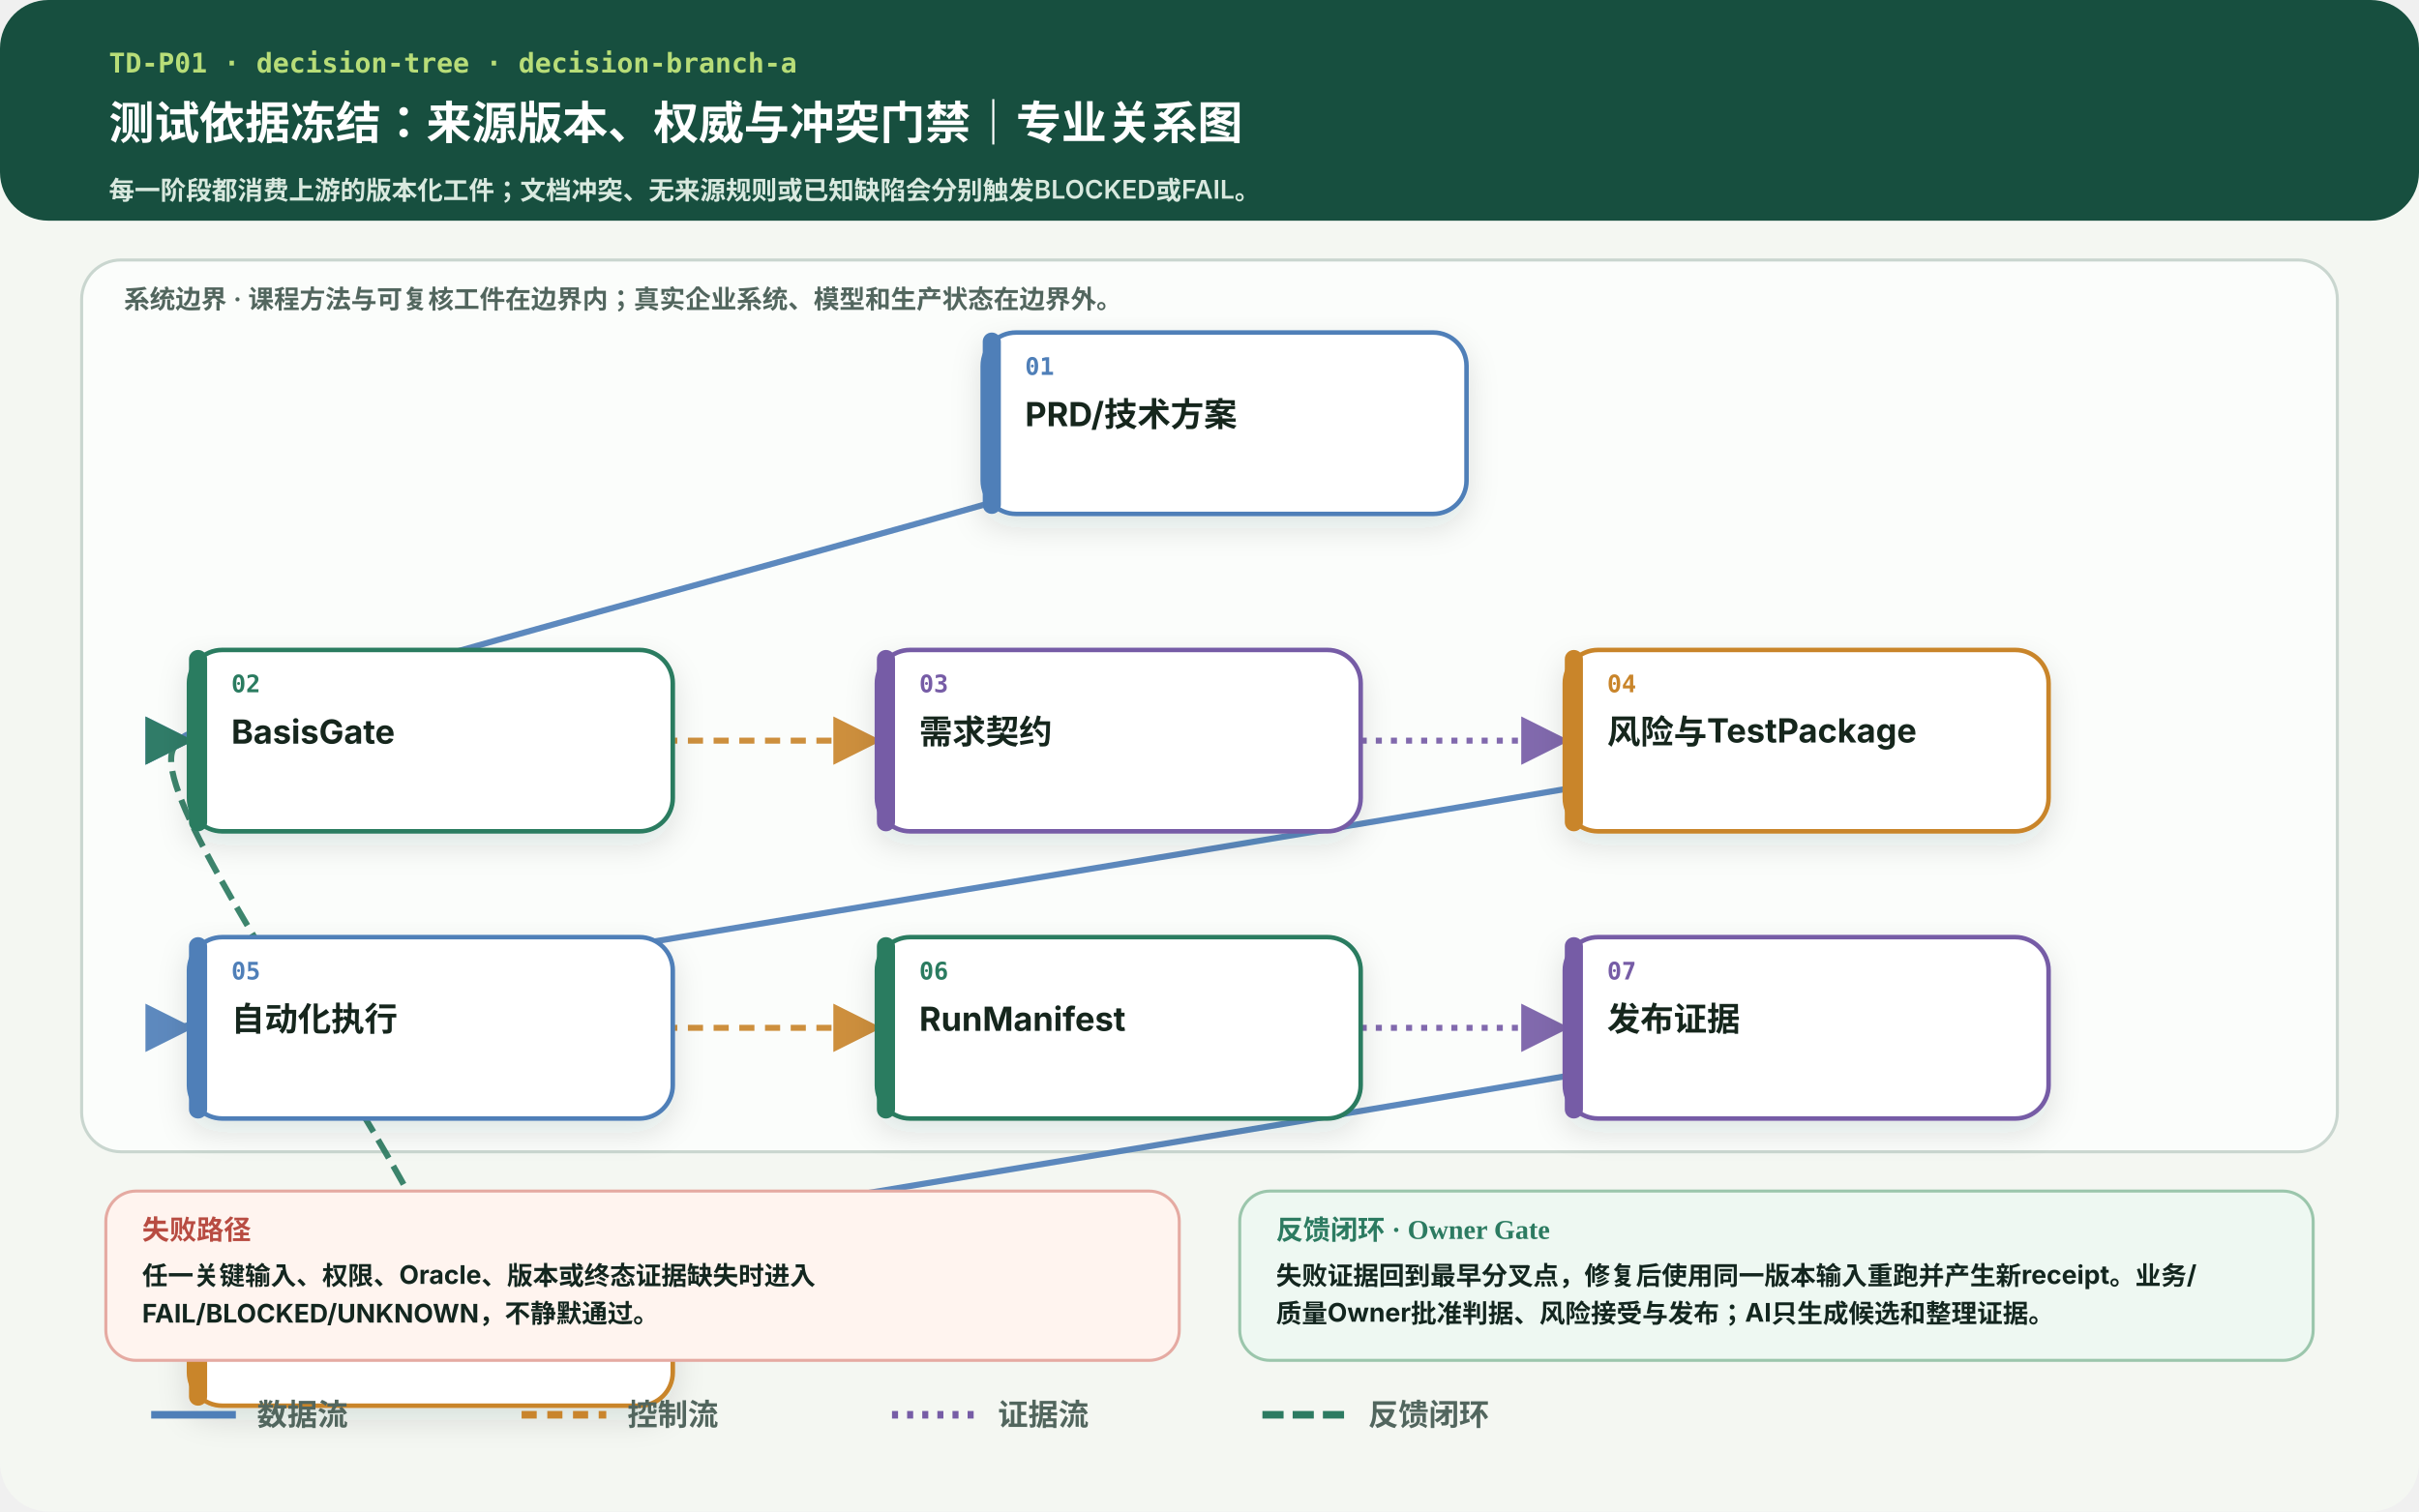
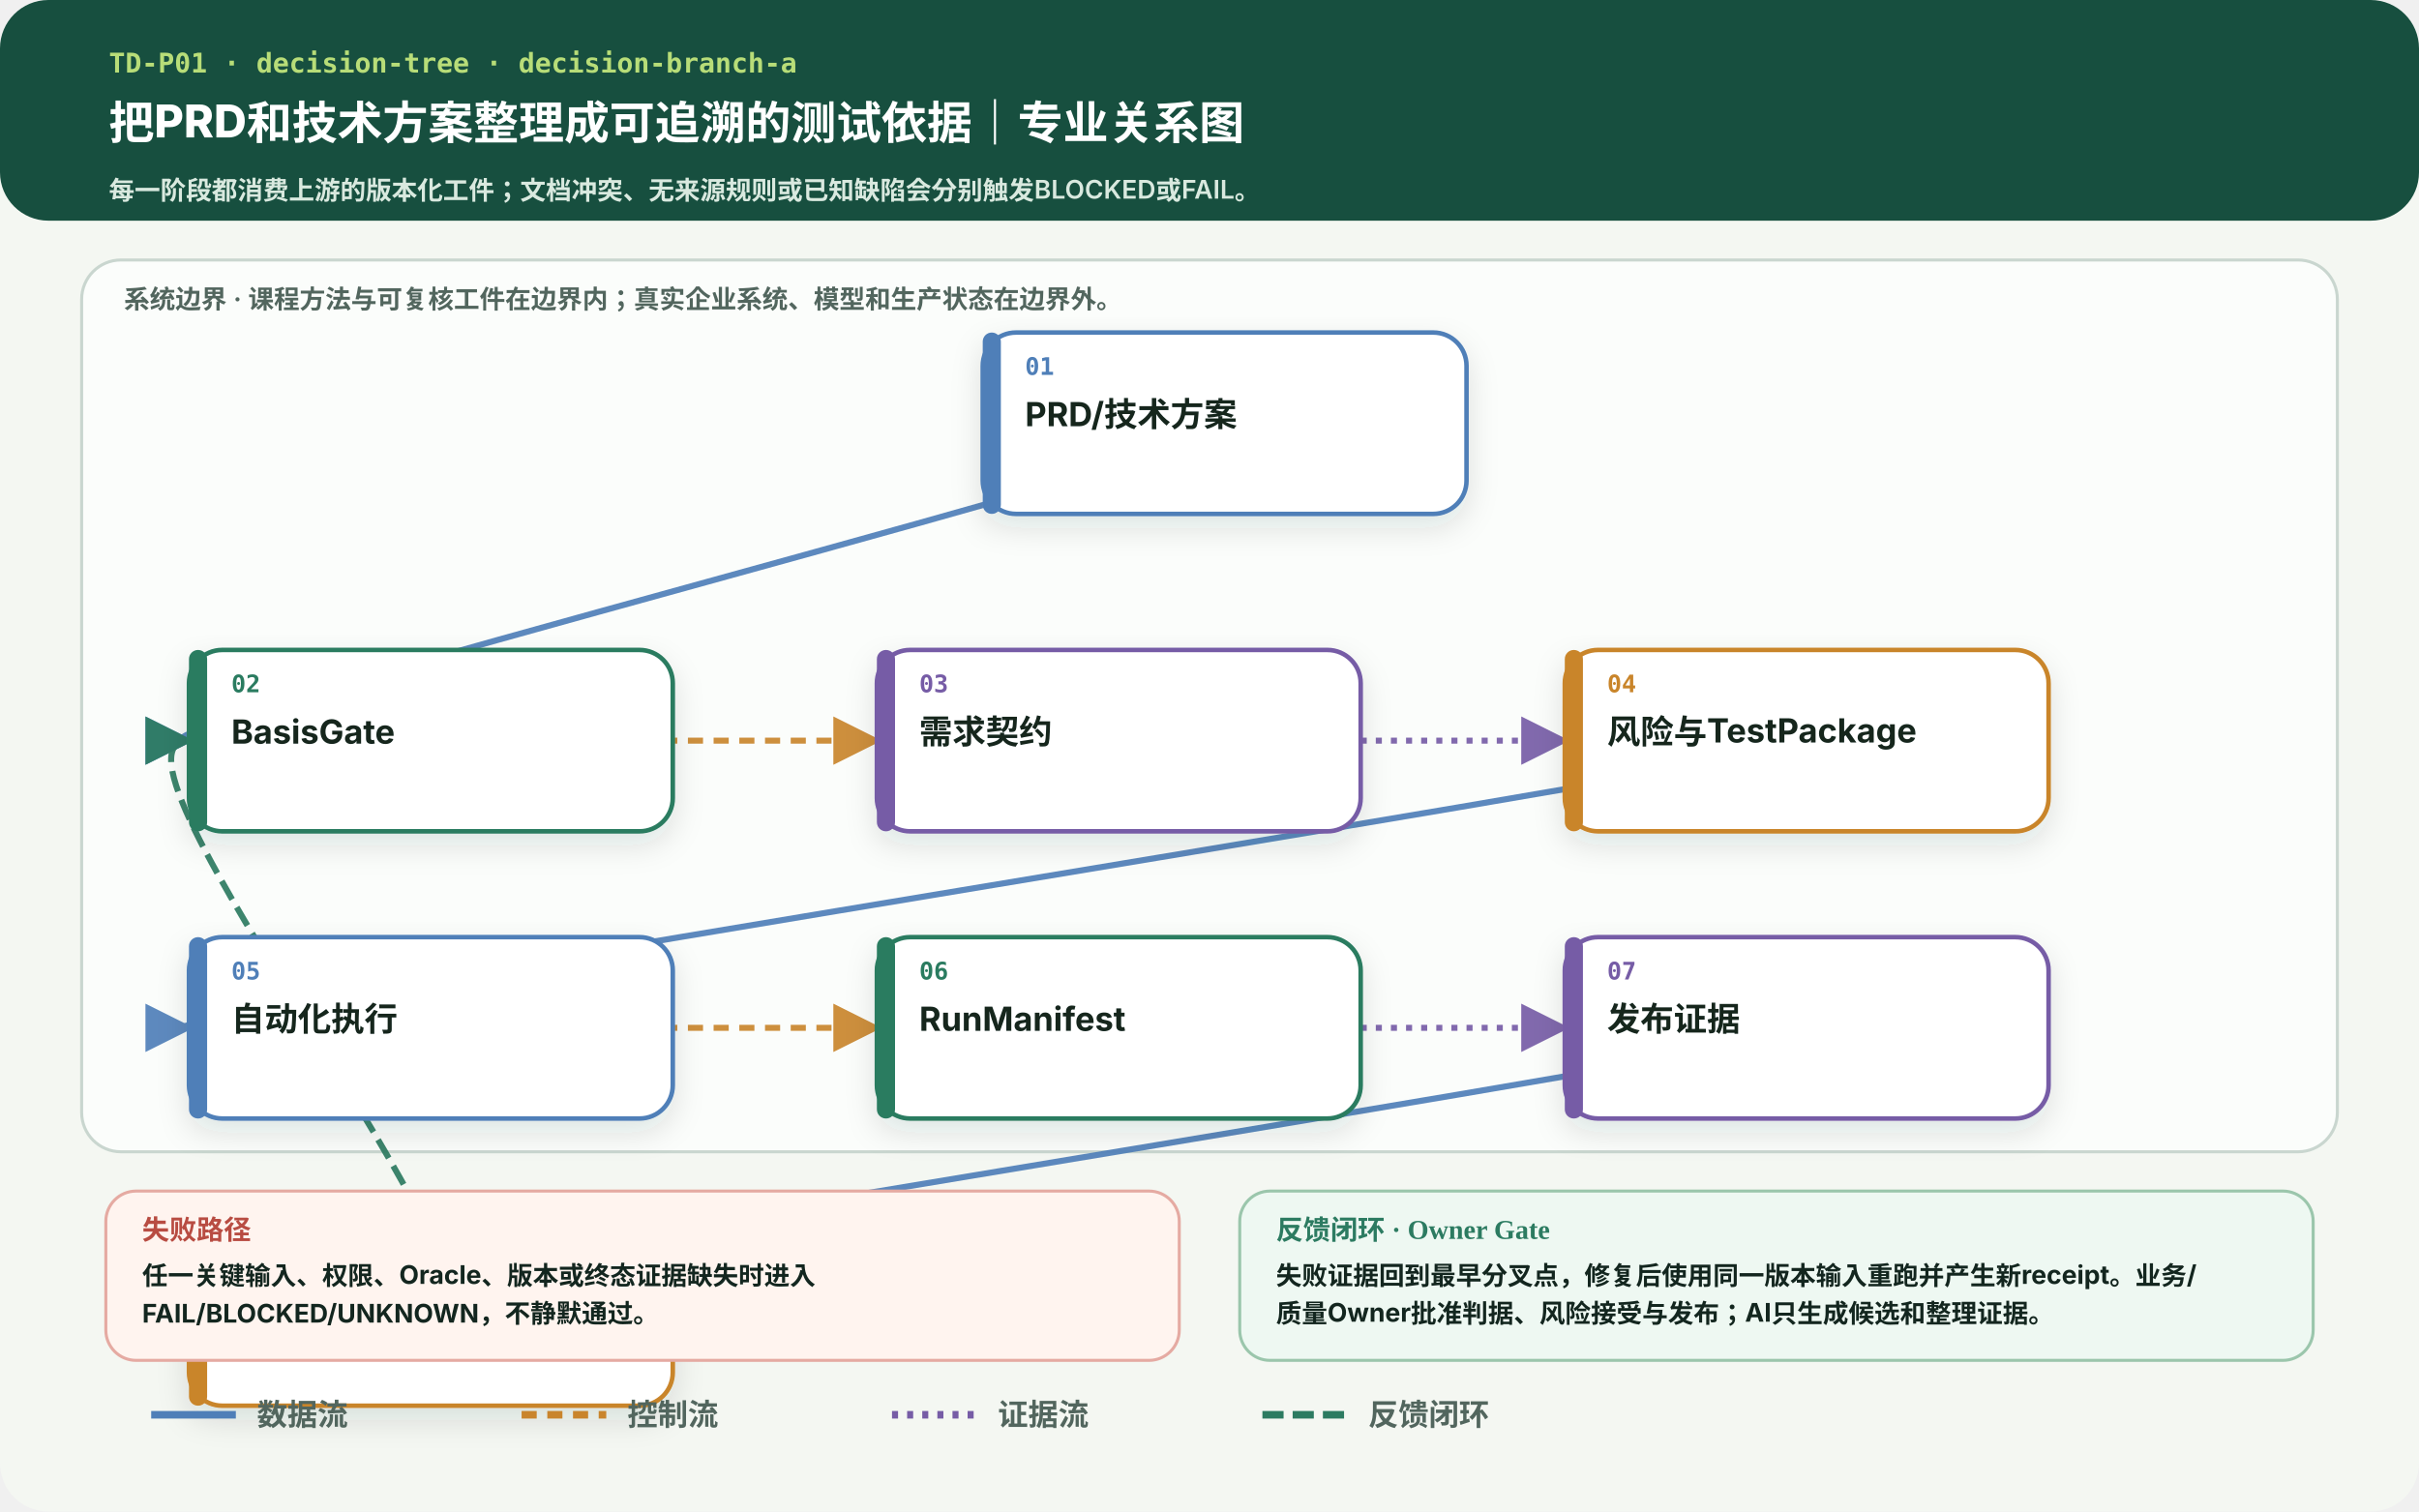
<svg xmlns="http://www.w3.org/2000/svg" role="img" aria-labelledby="title desc" viewBox="0 0 1600 1000" width="1600" height="1000">
  <defs>
    <filter id="shadow" x="-15%" y="-15%" width="130%" height="140%">
      <feDropShadow dx="0" dy="8" stdDeviation="10" flood-color="#173f32" flood-opacity="0.12" />
    </filter>
    <marker id="arrow-data" viewBox="0 0 10 10" refX="9" refY="5" markerWidth="8" markerHeight="8" orient="auto-start-reverse">
      <path d="M 0 0 L 10 5 L 0 10 z" fill="#4f7fb8" />
    </marker>
    <marker id="arrow-control" viewBox="0 0 10 10" refX="9" refY="5" markerWidth="8" markerHeight="8" orient="auto-start-reverse">
      <path d="M 0 0 L 10 5 L 0 10 z" fill="#c9852c" />
    </marker>
    <marker id="arrow-evidence" viewBox="0 0 10 10" refX="9" refY="5" markerWidth="8" markerHeight="8" orient="auto-start-reverse">
      <path d="M 0 0 L 10 5 L 0 10 z" fill="#765ca6" />
    </marker>
    <marker id="arrow-feedback" viewBox="0 0 10 10" refX="9" refY="5" markerWidth="8" markerHeight="8" orient="auto-start-reverse">
      <path d="M 0 0 L 10 5 L 0 10 z" fill="#2c7b61" />
    </marker>
  </defs>
  <rect width="1600" height="1000" rx="32" fill="#f4f7f2" />
  <rect x="0" y="0" width="1600" height="146" rx="32" fill="#174f3f" />
  <text x="72" y="48" font-family="ui-monospace,SFMono-Regular,Menlo,monospace" font-size="18" font-weight="800" fill="#b8dd78">TD-P01 · decision-tree · decision-branch-a</text>
-   <text x="72" y="92" text-anchor="start" font-family="-apple-system,BlinkMacSystemFont,'Segoe UI','PingFang SC',sans-serif" font-size="30" font-weight="800" fill="#ffffff">测试依据冻结：来源版本、权威与冲突门禁｜专业关系图</text>
+   <text x="72" y="92" text-anchor="start" font-family="-apple-system,BlinkMacSystemFont,'Segoe UI','PingFang SC',sans-serif" font-size="30" font-weight="800" fill="#ffffff">把PRD和技术方案整理成可追溯的测试依据｜专业关系图</text>
  <text x="72" y="132" text-anchor="start" font-family="-apple-system,BlinkMacSystemFont,'Segoe UI','PingFang SC',sans-serif" font-size="17" font-weight="600" fill="#d9e9df">每一阶段都消费上游的版本化工件；文档冲突、无来源规则或已知缺陷会分别触发BLOCKED或FAIL。</text>
  <rect x="54" y="172" width="1492" height="590" rx="26" fill="#fbfdfb" stroke="#c9d6cf" stroke-width="2" />
  <text x="82" y="204" font-size="17" font-weight="800" fill="#52665e">系统边界 · 课程方法与可复核工件在边界内；真实企业系统、模型和生产状态在边界外。</text>
  <path d="M 810 280 C 885 280, 50 490, 125 490" fill="none" stroke="#4f7fb8" stroke-width="4" stroke-dasharray="" marker-end="url(#arrow-data)" opacity="0.92" />
  <path d="M 285 490 C 360 490, 505 490, 580 490" fill="none" stroke="#c9852c" stroke-width="4" stroke-dasharray="10 7" marker-end="url(#arrow-control)" opacity="0.92" />
  <path d="M 740 490 C 815 490, 960 490, 1035 490" fill="none" stroke="#765ca6" stroke-width="4" stroke-dasharray="4 6" marker-end="url(#arrow-evidence)" opacity="0.92" />
  <path d="M 1195 490 C 1270 490, 50 680, 125 680" fill="none" stroke="#4f7fb8" stroke-width="4" stroke-dasharray="" marker-end="url(#arrow-data)" opacity="0.92" />
  <path d="M 285 680 C 360 680, 505 680, 580 680" fill="none" stroke="#c9852c" stroke-width="4" stroke-dasharray="10 7" marker-end="url(#arrow-control)" opacity="0.92" />
  <path d="M 740 680 C 815 680, 960 680, 1035 680" fill="none" stroke="#765ca6" stroke-width="4" stroke-dasharray="4 6" marker-end="url(#arrow-evidence)" opacity="0.92" />
  <path d="M 1195 680 C 1270 680, 50 870, 125 870" fill="none" stroke="#4f7fb8" stroke-width="4" stroke-dasharray="" marker-end="url(#arrow-data)" opacity="0.92" />
  <path d="M 285 870 C 360 870, 50 490, 125 490" fill="none" stroke="#2c7b61" stroke-width="4" stroke-dasharray="14 6" marker-end="url(#arrow-feedback)" opacity="0.92" />
  <g filter="url(#shadow)">
    <rect x="650" y="220" width="320" height="120" rx="22" fill="#ffffff" stroke="#4f7fb8" stroke-width="3" />
    <rect x="650" y="220" width="12" height="120" rx="6" fill="#4f7fb8" />
    <text x="678" y="248" font-family="ui-monospace,SFMono-Regular,Menlo,monospace" font-size="16" font-weight="800" fill="#4f7fb8">01</text>
    <text x="678" y="282" text-anchor="start" font-family="-apple-system,BlinkMacSystemFont,'Segoe UI','PingFang SC',sans-serif" font-size="22" font-weight="700" fill="#13261f">PRD/技术方案</text>
  </g>
  <g filter="url(#shadow)">
    <rect x="125" y="430" width="320" height="120" rx="22" fill="#ffffff" stroke="#2c7b61" stroke-width="3" />
    <rect x="125" y="430" width="12" height="120" rx="6" fill="#2c7b61" />
    <text x="153" y="458" font-family="ui-monospace,SFMono-Regular,Menlo,monospace" font-size="16" font-weight="800" fill="#2c7b61">02</text>
    <text x="153" y="492" text-anchor="start" font-family="-apple-system,BlinkMacSystemFont,'Segoe UI','PingFang SC',sans-serif" font-size="22" font-weight="700" fill="#13261f">BasisGate</text>
  </g>
  <g filter="url(#shadow)">
    <rect x="580" y="430" width="320" height="120" rx="22" fill="#ffffff" stroke="#765ca6" stroke-width="3" />
    <rect x="580" y="430" width="12" height="120" rx="6" fill="#765ca6" />
    <text x="608" y="458" font-family="ui-monospace,SFMono-Regular,Menlo,monospace" font-size="16" font-weight="800" fill="#765ca6">03</text>
    <text x="608" y="492" text-anchor="start" font-family="-apple-system,BlinkMacSystemFont,'Segoe UI','PingFang SC',sans-serif" font-size="22" font-weight="700" fill="#13261f">需求契约</text>
  </g>
  <g filter="url(#shadow)">
    <rect x="1035" y="430" width="320" height="120" rx="22" fill="#ffffff" stroke="#c9852c" stroke-width="3" />
    <rect x="1035" y="430" width="12" height="120" rx="6" fill="#c9852c" />
    <text x="1063" y="458" font-family="ui-monospace,SFMono-Regular,Menlo,monospace" font-size="16" font-weight="800" fill="#c9852c">04</text>
    <text x="1063" y="492" text-anchor="start" font-family="-apple-system,BlinkMacSystemFont,'Segoe UI','PingFang SC',sans-serif" font-size="22" font-weight="700" fill="#13261f">风险与TestPackage</text>
  </g>
  <g filter="url(#shadow)">
    <rect x="125" y="620" width="320" height="120" rx="22" fill="#ffffff" stroke="#4f7fb8" stroke-width="3" />
    <rect x="125" y="620" width="12" height="120" rx="6" fill="#4f7fb8" />
    <text x="153" y="648" font-family="ui-monospace,SFMono-Regular,Menlo,monospace" font-size="16" font-weight="800" fill="#4f7fb8">05</text>
    <text x="153" y="682" text-anchor="start" font-family="-apple-system,BlinkMacSystemFont,'Segoe UI','PingFang SC',sans-serif" font-size="22" font-weight="700" fill="#13261f">自动化执行</text>
  </g>
  <g filter="url(#shadow)">
    <rect x="580" y="620" width="320" height="120" rx="22" fill="#ffffff" stroke="#2c7b61" stroke-width="3" />
    <rect x="580" y="620" width="12" height="120" rx="6" fill="#2c7b61" />
    <text x="608" y="648" font-family="ui-monospace,SFMono-Regular,Menlo,monospace" font-size="16" font-weight="800" fill="#2c7b61">06</text>
    <text x="608" y="682" text-anchor="start" font-family="-apple-system,BlinkMacSystemFont,'Segoe UI','PingFang SC',sans-serif" font-size="22" font-weight="700" fill="#13261f">RunManifest</text>
  </g>
  <g filter="url(#shadow)">
    <rect x="1035" y="620" width="320" height="120" rx="22" fill="#ffffff" stroke="#765ca6" stroke-width="3" />
    <rect x="1035" y="620" width="12" height="120" rx="6" fill="#765ca6" />
    <text x="1063" y="648" font-family="ui-monospace,SFMono-Regular,Menlo,monospace" font-size="16" font-weight="800" fill="#765ca6">07</text>
    <text x="1063" y="682" text-anchor="start" font-family="-apple-system,BlinkMacSystemFont,'Segoe UI','PingFang SC',sans-serif" font-size="22" font-weight="700" fill="#13261f">发布证据</text>
  </g>
  <g filter="url(#shadow)">
    <rect x="125" y="810" width="320" height="120" rx="22" fill="#ffffff" stroke="#c9852c" stroke-width="3" />
    <rect x="125" y="810" width="12" height="120" rx="6" fill="#c9852c" />
    <text x="153" y="838" font-family="ui-monospace,SFMono-Regular,Menlo,monospace" font-size="16" font-weight="800" fill="#c9852c">08</text>
    <text x="153" y="872" text-anchor="start" font-family="-apple-system,BlinkMacSystemFont,'Segoe UI','PingFang SC',sans-serif" font-size="22" font-weight="700" fill="#13261f">版本化输入</text>
  </g>
  <g transform="translate(70 788)">
    <rect width="710" height="112" rx="20" fill="#fff4ef" stroke="#e5aaa2" stroke-width="2" />
    <text x="24" y="32" font-size="18" font-weight="900" fill="#b84c42">失败路径</text>
    <text x="24" y="62" text-anchor="start" font-family="-apple-system,BlinkMacSystemFont,'Segoe UI','PingFang SC',sans-serif" font-size="17" font-weight="650" fill="#13261f">任一关键输入、权限、Oracle、版本或终态证据缺失时进入</text>
    <text x="24" y="87" text-anchor="start" font-family="-apple-system,BlinkMacSystemFont,'Segoe UI','PingFang SC',sans-serif" font-size="17" font-weight="650" fill="#13261f">FAIL/BLOCKED/UNKNOWN，不静默通过。</text>
  </g>
  <g transform="translate(820 788)">
    <rect width="710" height="112" rx="20" fill="#eef8f2" stroke="#9bc6ac" stroke-width="2" />
    <text x="24" y="32" font-size="18" font-weight="900" fill="#2c7b61">反馈闭环 · Owner Gate</text>
    <text x="24" y="62" text-anchor="start" font-family="-apple-system,BlinkMacSystemFont,'Segoe UI','PingFang SC',sans-serif" font-size="17" font-weight="650" fill="#13261f">失败证据回到最早分叉点，修复后使用同一版本输入重跑并产生新receipt。业务/</text>
    <text x="24" y="87" text-anchor="start" font-family="-apple-system,BlinkMacSystemFont,'Segoe UI','PingFang SC',sans-serif" font-size="17" font-weight="650" fill="#13261f">质量Owner批准判据、风险接受与发布；AI只生成候选和整理证据。</text>
  </g>
  <g transform="translate(100 936)">
    <line x1="0" y1="0" x2="56" y2="0" stroke="#4f7fb8" stroke-width="5" stroke-dasharray="" />
    <text x="70" y="7" font-size="20" font-weight="700" fill="#52665e">数据流</text>
  </g>
  <g transform="translate(345 936)">
    <line x1="0" y1="0" x2="56" y2="0" stroke="#c9852c" stroke-width="5" stroke-dasharray="10 7" />
    <text x="70" y="7" font-size="20" font-weight="700" fill="#52665e">控制流</text>
  </g>
  <g transform="translate(590 936)">
    <line x1="0" y1="0" x2="56" y2="0" stroke="#765ca6" stroke-width="5" stroke-dasharray="4 6" />
    <text x="70" y="7" font-size="20" font-weight="700" fill="#52665e">证据流</text>
  </g>
  <g transform="translate(835 936)">
    <line x1="0" y1="0" x2="56" y2="0" stroke="#2c7b61" stroke-width="5" stroke-dasharray="14 6" />
    <text x="70" y="7" font-size="20" font-weight="700" fill="#52665e">反馈闭环</text>
  </g>
</svg>
